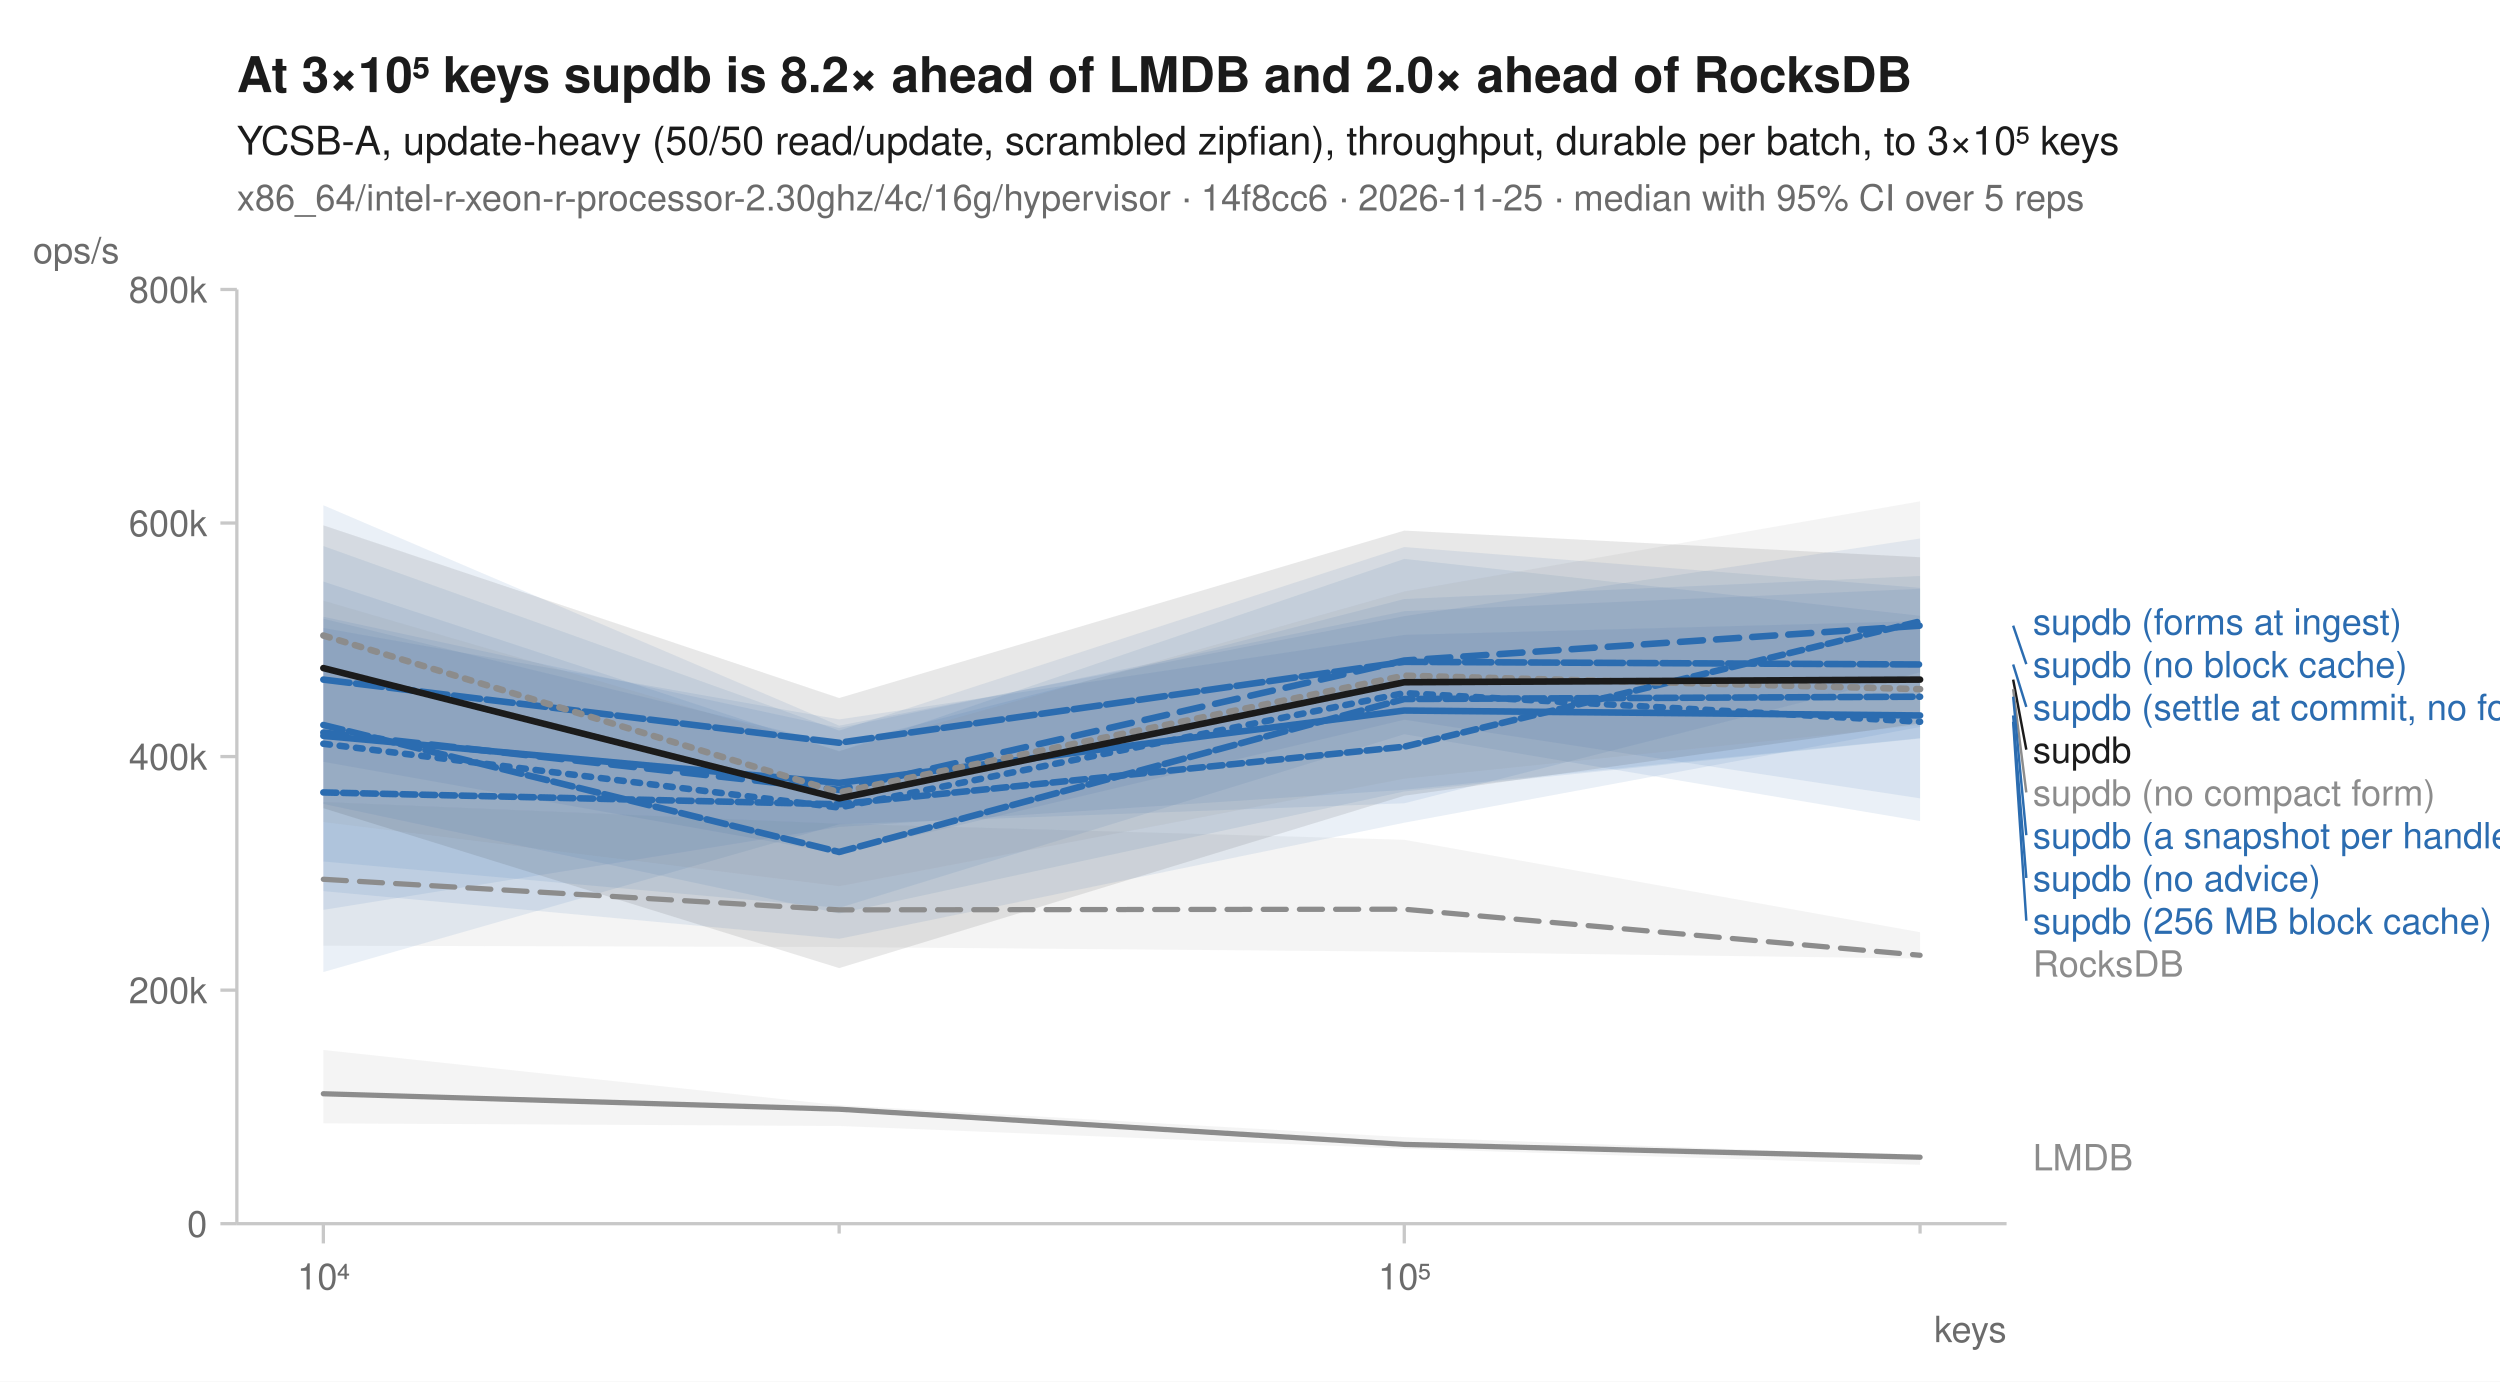
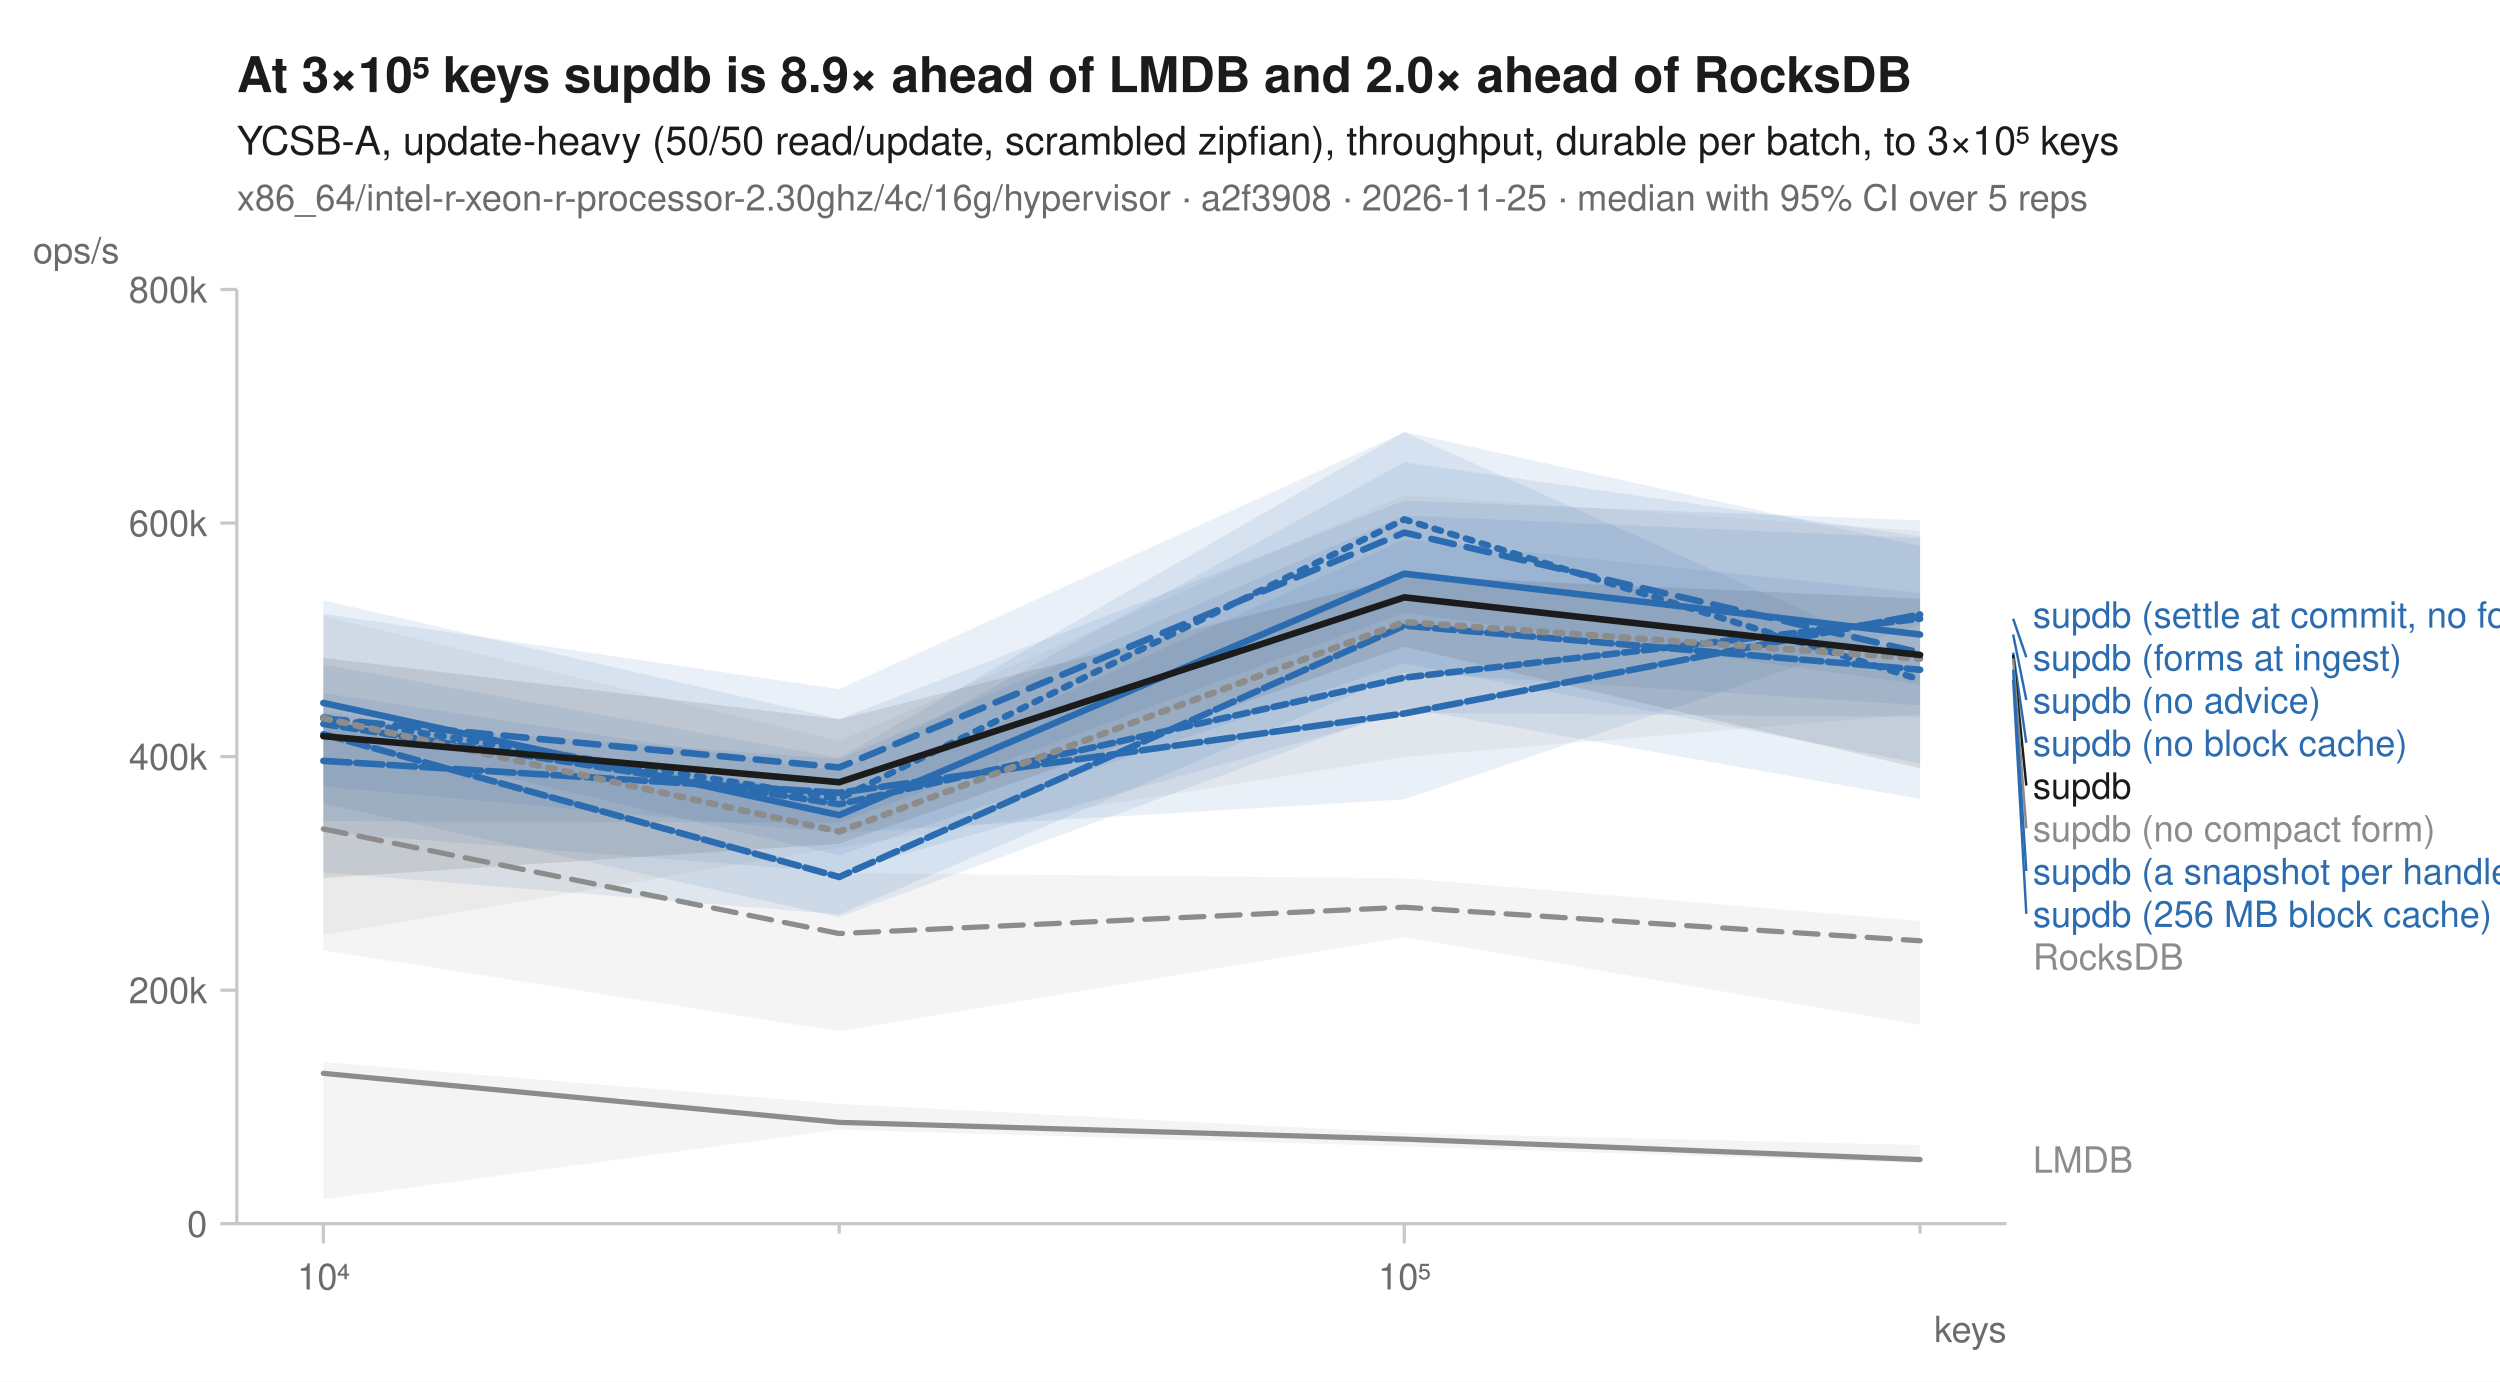
<svg xmlns="http://www.w3.org/2000/svg" width="760" height="420" viewBox="0 0 760 420" font-family="-apple-system, BlinkMacSystemFont, 'Segoe UI', Helvetica, Arial, sans-serif" fill="#1b1b1b">
  <rect width="760" height="420" fill="white" />
-   <text x="72" y="28" font-size="15" font-weight="600">At 3×10⁵ keys supdb is 8.2× ahead of LMDB and 2.0× ahead of RocksDB</text>
+   <text x="72" y="28" font-size="15" font-weight="600">At 3×10⁵ keys supdb is 8.9× ahead of LMDB and 2.0× ahead of RocksDB</text>
  <text x="72" y="47" font-size="12">YCSB-A, update-heavy (50/50 read/update, scrambled zipfian), throughput, durable per batch, to 3×10⁵ keys</text>
-   <text x="72" y="64" font-size="11" fill="#6b6b6b">x86_64/intel-r-xeon-r-processor-2.30ghz/4c/16g/hypervisor · 14f8cc6 · 2026-11-25 · median with 95% CI over 5 reps</text>
+   <text x="72" y="64" font-size="11" fill="#6b6b6b">x86_64/intel-r-xeon-r-processor-2.30ghz/4c/16g/hypervisor · a2f3908 · 2026-11-25 · median with 95% CI over 5 reps</text>
  <line x1="72" y1="372" x2="610" y2="372" stroke="#c8c8c8" stroke-width="1" />
  <line x1="72" y1="88" x2="72" y2="372" stroke="#c8c8c8" stroke-width="1" />
  <line x1="98.3" y1="372" x2="98.3" y2="378" stroke="#c8c8c8" stroke-width="1" />
  <text x="98.3" y="392" font-size="11" text-anchor="middle" fill="#6b6b6b">10⁴</text>
  <line x1="255.1" y1="372" x2="255.1" y2="375" stroke="#c8c8c8" stroke-width="1" />
  <line x1="426.9" y1="372" x2="426.9" y2="378" stroke="#c8c8c8" stroke-width="1" />
  <text x="426.9" y="392" font-size="11" text-anchor="middle" fill="#6b6b6b">10⁵</text>
  <line x1="583.7" y1="372" x2="583.7" y2="375" stroke="#c8c8c8" stroke-width="1" />
  <text x="610" y="408" font-size="11" text-anchor="end" fill="#6b6b6b">keys</text>
  <line x1="67" y1="372.0" x2="72" y2="372.0" stroke="#c8c8c8" stroke-width="1" />
  <text x="63" y="376.0" font-size="11" text-anchor="end" fill="#6b6b6b">0</text>
  <line x1="67" y1="301.0" x2="72" y2="301.0" stroke="#c8c8c8" stroke-width="1" />
  <text x="63" y="305.0" font-size="11" text-anchor="end" fill="#6b6b6b">200k</text>
  <line x1="67" y1="230.0" x2="72" y2="230.0" stroke="#c8c8c8" stroke-width="1" />
  <text x="63" y="234.0" font-size="11" text-anchor="end" fill="#6b6b6b">400k</text>
  <line x1="67" y1="159.0" x2="72" y2="159.0" stroke="#c8c8c8" stroke-width="1" />
  <text x="63" y="163.0" font-size="11" text-anchor="end" fill="#6b6b6b">600k</text>
  <line x1="67" y1="88.0" x2="72" y2="88.0" stroke="#c8c8c8" stroke-width="1" />
  <text x="63" y="92.0" font-size="11" text-anchor="end" fill="#6b6b6b">800k</text>
  <text x="10" y="80" font-size="11" text-anchor="start" fill="#6b6b6b">ops/s</text>
-   <path d="M98.3,243.8 L255.1,250.4 L426.9,255.3 L583.7,283.4 L583.7,291.4 L426.9,289.3 L255.1,287.9 L98.3,287.5 Z" fill="#8c8c8c" fill-opacity="0.10" />
-   <path d="M98.3,319.2 L255.1,336.0 L426.9,345.7 L583.7,351.4 L583.7,354.1 L426.9,349.2 L255.1,342.3 L98.3,341.5 Z" fill="#8c8c8c" fill-opacity="0.10" />
-   <path d="M98.3,190.9 L255.1,218.7 L426.9,193.0 L583.7,188.8 L583.7,249.6 L426.9,223.2 L255.1,276.0 L98.3,261.9 Z" fill="#2b6cb0" fill-opacity="0.10" />
-   <path d="M98.3,166.0 L255.1,222.1 L426.9,166.3 L583.7,178.7 L583.7,204.4 L426.9,244.2 L255.1,250.6 L98.3,295.5 Z" fill="#2b6cb0" fill-opacity="0.10" />
-   <path d="M98.3,188.1 L255.1,226.4 L426.9,182.1 L583.7,175.1 L583.7,224.4 L426.9,240.1 L255.1,251.4 L98.3,276.6 Z" fill="#2b6cb0" fill-opacity="0.10" />
-   <path d="M98.3,176.8 L255.1,228.4 L426.9,169.9 L583.7,187.2 L583.7,224.5 L426.9,240.6 L255.1,277.7 L98.3,244.4 Z" fill="#2b6cb0" fill-opacity="0.10" />
-   <path d="M98.3,187.5 L255.1,221.3 L426.9,185.8 L583.7,179.0 L583.7,242.7 L426.9,218.8 L255.1,259.5 L98.3,231.6 Z" fill="#2b6cb0" fill-opacity="0.10" />
-   <path d="M98.3,153.6 L255.1,220.6 L426.9,187.3 L583.7,163.7 L583.7,221.0 L426.9,250.1 L255.1,285.4 L98.3,270.9 Z" fill="#2b6cb0" fill-opacity="0.10" />
-   <path d="M98.3,182.6 L255.1,228.3 L426.9,179.8 L583.7,152.4 L583.7,220.5 L426.9,236.7 L255.1,269.4 L98.3,249.9 Z" fill="#8c8c8c" fill-opacity="0.10" />
-   <path d="M98.3,159.7 L255.1,212.2 L426.9,161.3 L583.7,169.4 L583.7,219.9 L426.9,241.9 L255.1,294.3 L98.3,245.7 Z" fill="#1b1b1b" fill-opacity="0.10" />
-   <path d="M98.3,267.3 L255.1,276.6 L426.9,276.4 L583.7,290.4 " fill="none" stroke="#8c8c8c" stroke-width="1.6" stroke-linejoin="round" stroke-linecap="round" stroke-dasharray="7,4" />
-   <path d="M98.3,332.5 L255.1,337.2 L426.9,347.9 L583.7,351.8 " fill="none" stroke="#8c8c8c" stroke-width="1.6" stroke-linejoin="round" stroke-linecap="round" />
-   <path d="M98.3,226.1 L255.1,245.5 L426.9,210.7 L583.7,219.4 " fill="none" stroke="#2b6cb0" stroke-width="2" stroke-linejoin="round" stroke-linecap="round" stroke-dasharray="2,3" />
-   <path d="M98.3,222.7 L255.1,240.1 L426.9,200.8 L583.7,190.2 " fill="none" stroke="#2b6cb0" stroke-width="2" stroke-linejoin="round" stroke-linecap="round" stroke-dasharray="7,4" />
-   <path d="M98.3,223.7 L255.1,238.0 L426.9,216.0 L583.7,217.5 " fill="none" stroke="#2b6cb0" stroke-width="2" stroke-linejoin="round" stroke-linecap="round" />
-   <path d="M98.3,220.4 L255.1,259.0 L426.9,212.5 L583.7,211.8 " fill="none" stroke="#2b6cb0" stroke-width="2" stroke-linejoin="round" stroke-linecap="round" stroke-dasharray="6,2" />
-   <path d="M98.3,206.6 L255.1,225.8 L426.9,201.2 L583.7,202.0 " fill="none" stroke="#2b6cb0" stroke-width="2" stroke-linejoin="round" stroke-linecap="round" stroke-dasharray="8,2" />
-   <path d="M98.3,240.9 L255.1,244.5 L426.9,227.0 L583.7,188.9 " fill="none" stroke="#2b6cb0" stroke-width="2" stroke-linejoin="round" stroke-linecap="round" stroke-dasharray="4,2" />
-   <path d="M98.3,193.2 L255.1,240.9 L426.9,205.4 L583.7,209.5 " fill="none" stroke="#8c8c8c" stroke-width="2" stroke-linejoin="round" stroke-linecap="round" stroke-dasharray="2,3" />
-   <path d="M98.3,203.1 L255.1,242.7 L426.9,207.4 L583.7,206.6 " fill="none" stroke="#1b1b1b" stroke-width="2" stroke-linejoin="round" stroke-linecap="round" />
-   <text x="618.0" y="192.9" font-size="11" fill="#2b6cb0">supdb (forms at ingest)</text>
-   <line x1="612.0" y1="190.2" x2="616.0" y2="201.9" stroke="#2b6cb0" stroke-width="0.75" />
-   <text x="618.0" y="205.9" font-size="11" fill="#2b6cb0">supdb (no block cache)</text>
-   <line x1="612.0" y1="202.0" x2="616.0" y2="214.9" stroke="#2b6cb0" stroke-width="0.75" />
-   <text x="618.0" y="218.9" font-size="11" fill="#2b6cb0">supdb (settle at commit, no forms)</text>
-   <line x1="612.0" y1="206.6" x2="616.0" y2="227.9" stroke="#1b1b1b" stroke-width="0.75" />
-   <text x="618.0" y="231.9" font-size="11" fill="#1b1b1b">supdb</text>
-   <line x1="612.0" y1="209.5" x2="616.0" y2="240.9" stroke="#8c8c8c" stroke-width="0.75" />
-   <text x="618.0" y="244.9" font-size="11" fill="#8c8c8c">supdb (no compact form)</text>
-   <line x1="612.0" y1="211.8" x2="616.0" y2="253.9" stroke="#2b6cb0" stroke-width="0.75" />
-   <text x="618.0" y="257.9" font-size="11" fill="#2b6cb0">supdb (a snapshot per handle)</text>
-   <line x1="612.0" y1="217.5" x2="616.0" y2="266.9" stroke="#2b6cb0" stroke-width="0.75" />
-   <text x="618.0" y="270.9" font-size="11" fill="#2b6cb0">supdb (no advice)</text>
-   <line x1="612.0" y1="219.4" x2="616.0" y2="279.9" stroke="#2b6cb0" stroke-width="0.75" />
-   <text x="618.0" y="283.9" font-size="11" fill="#2b6cb0">supdb (256 MB block cache)</text>
-   <text x="618.0" y="296.9" font-size="11" fill="#8c8c8c">RocksDB</text>
-   <text x="618.0" y="355.8" font-size="11" fill="#8c8c8c">LMDB</text>
+   <path d="M98.3,222.3 L255.1,265.4 L426.9,267.0 L583.7,280.0 L583.7,311.6 L426.9,284.9 L255.1,313.5 L98.3,288.9 Z" fill="#8c8c8c" fill-opacity="0.10" />
+   <path d="M98.3,322.9 L255.1,335.6 L426.9,344.4 L583.7,348.1 L583.7,353.6 L426.9,348.5 L255.1,343.4 L98.3,364.6 Z" fill="#8c8c8c" fill-opacity="0.10" />
+   <path d="M98.3,186.6 L255.1,209.5 L426.9,131.4 L583.7,201.4 L583.7,232.1 L426.9,201.7 L255.1,260.0 L98.3,223.2 Z" fill="#2b6cb0" fill-opacity="0.10" />
+   <path d="M98.3,182.5 L255.1,218.6 L426.9,152.2 L583.7,158.2 L583.7,208.1 L426.9,186.2 L255.1,250.1 L98.3,249.6 Z" fill="#2b6cb0" fill-opacity="0.10" />
+   <path d="M98.3,210.7 L255.1,234.5 L426.9,140.5 L583.7,163.0 L583.7,242.9 L426.9,215.2 L255.1,278.8 L98.3,244.3 Z" fill="#2b6cb0" fill-opacity="0.10" />
+   <path d="M98.3,216.4 L255.1,241.9 L426.9,164.0 L583.7,180.2 L583.7,214.4 L426.9,204.4 L255.1,278.0 L98.3,265.2 Z" fill="#2b6cb0" fill-opacity="0.10" />
+   <path d="M98.3,219.2 L255.1,230.8 L426.9,156.7 L583.7,163.6 L583.7,189.9 L426.9,243.0 L255.1,253.2 L98.3,239.1 Z" fill="#2b6cb0" fill-opacity="0.10" />
+   <path d="M98.3,202.0 L255.1,230.4 L426.9,131.3 L583.7,166.0 L583.7,217.9 L426.9,216.7 L255.1,265.2 L98.3,253.0 Z" fill="#2b6cb0" fill-opacity="0.10" />
+   <path d="M98.3,187.3 L255.1,225.3 L426.9,150.5 L583.7,161.4 L583.7,217.0 L426.9,230.1 L255.1,257.6 L98.3,284.3 Z" fill="#8c8c8c" fill-opacity="0.10" />
+   <path d="M98.3,200.0 L255.1,218.7 L426.9,175.1 L583.7,182.0 L583.7,233.6 L426.9,196.6 L255.1,256.5 L98.3,266.9 Z" fill="#1b1b1b" fill-opacity="0.10" />
+   <path d="M98.3,252.0 L255.1,283.8 L426.9,275.8 L583.7,286.0 " fill="none" stroke="#8c8c8c" stroke-width="1.6" stroke-linejoin="round" stroke-linecap="round" stroke-dasharray="7,4" />
+   <path d="M98.3,326.3 L255.1,341.2 L426.9,346.3 L583.7,352.5 " fill="none" stroke="#8c8c8c" stroke-width="1.6" stroke-linejoin="round" stroke-linecap="round" />
+   <path d="M98.3,218.1 L255.1,242.8 L426.9,157.9 L583.7,206.6 " fill="none" stroke="#2b6cb0" stroke-width="2" stroke-linejoin="round" stroke-linecap="round" stroke-dasharray="2,3" />
+   <path d="M98.3,218.4 L255.1,233.3 L426.9,161.9 L583.7,198.4 " fill="none" stroke="#2b6cb0" stroke-width="2" stroke-linejoin="round" stroke-linecap="round" stroke-dasharray="7,4" />
+   <path d="M98.3,213.7 L255.1,247.8 L426.9,174.4 L583.7,192.9 " fill="none" stroke="#2b6cb0" stroke-width="2" stroke-linejoin="round" stroke-linecap="round" />
+   <path d="M98.3,223.2 L255.1,266.6 L426.9,190.2 L583.7,203.6 " fill="none" stroke="#2b6cb0" stroke-width="2" stroke-linejoin="round" stroke-linecap="round" stroke-dasharray="6,2" />
+   <path d="M98.3,231.3 L255.1,241.0 L426.9,216.9 L583.7,186.8 " fill="none" stroke="#2b6cb0" stroke-width="2" stroke-linejoin="round" stroke-linecap="round" stroke-dasharray="8,2" />
+   <path d="M98.3,220.1 L255.1,244.5 L426.9,206.0 L583.7,188.1 " fill="none" stroke="#2b6cb0" stroke-width="2" stroke-linejoin="round" stroke-linecap="round" stroke-dasharray="4,2" />
+   <path d="M98.3,218.3 L255.1,252.8 L426.9,189.1 L583.7,200.2 " fill="none" stroke="#8c8c8c" stroke-width="2" stroke-linejoin="round" stroke-linecap="round" stroke-dasharray="2,3" />
+   <path d="M98.3,223.8 L255.1,237.8 L426.9,181.6 L583.7,199.1 " fill="none" stroke="#1b1b1b" stroke-width="2" stroke-linejoin="round" stroke-linecap="round" />
+   <text x="618.0" y="190.8" font-size="11" fill="#2b6cb0">supdb (settle at commit, no forms)</text>
+   <line x1="612.0" y1="188.1" x2="616.0" y2="199.8" stroke="#2b6cb0" stroke-width="0.75" />
+   <text x="618.0" y="203.8" font-size="11" fill="#2b6cb0">supdb (forms at ingest)</text>
+   <line x1="612.0" y1="192.9" x2="616.0" y2="212.8" stroke="#2b6cb0" stroke-width="0.75" />
+   <text x="618.0" y="216.8" font-size="11" fill="#2b6cb0">supdb (no advice)</text>
+   <line x1="612.0" y1="198.4" x2="616.0" y2="225.8" stroke="#2b6cb0" stroke-width="0.75" />
+   <text x="618.0" y="229.8" font-size="11" fill="#2b6cb0">supdb (no block cache)</text>
+   <line x1="612.0" y1="199.1" x2="616.0" y2="238.8" stroke="#1b1b1b" stroke-width="0.75" />
+   <text x="618.0" y="242.8" font-size="11" fill="#1b1b1b">supdb</text>
+   <line x1="612.0" y1="200.2" x2="616.0" y2="251.8" stroke="#8c8c8c" stroke-width="0.75" />
+   <text x="618.0" y="255.8" font-size="11" fill="#8c8c8c">supdb (no compact form)</text>
+   <line x1="612.0" y1="203.6" x2="616.0" y2="264.8" stroke="#2b6cb0" stroke-width="0.75" />
+   <text x="618.0" y="268.8" font-size="11" fill="#2b6cb0">supdb (a snapshot per handle)</text>
+   <line x1="612.0" y1="206.6" x2="616.0" y2="277.8" stroke="#2b6cb0" stroke-width="0.75" />
+   <text x="618.0" y="281.8" font-size="11" fill="#2b6cb0">supdb (256 MB block cache)</text>
+   <text x="618.0" y="294.8" font-size="11" fill="#8c8c8c">RocksDB</text>
+   <text x="618.0" y="356.5" font-size="11" fill="#8c8c8c">LMDB</text>
</svg>
